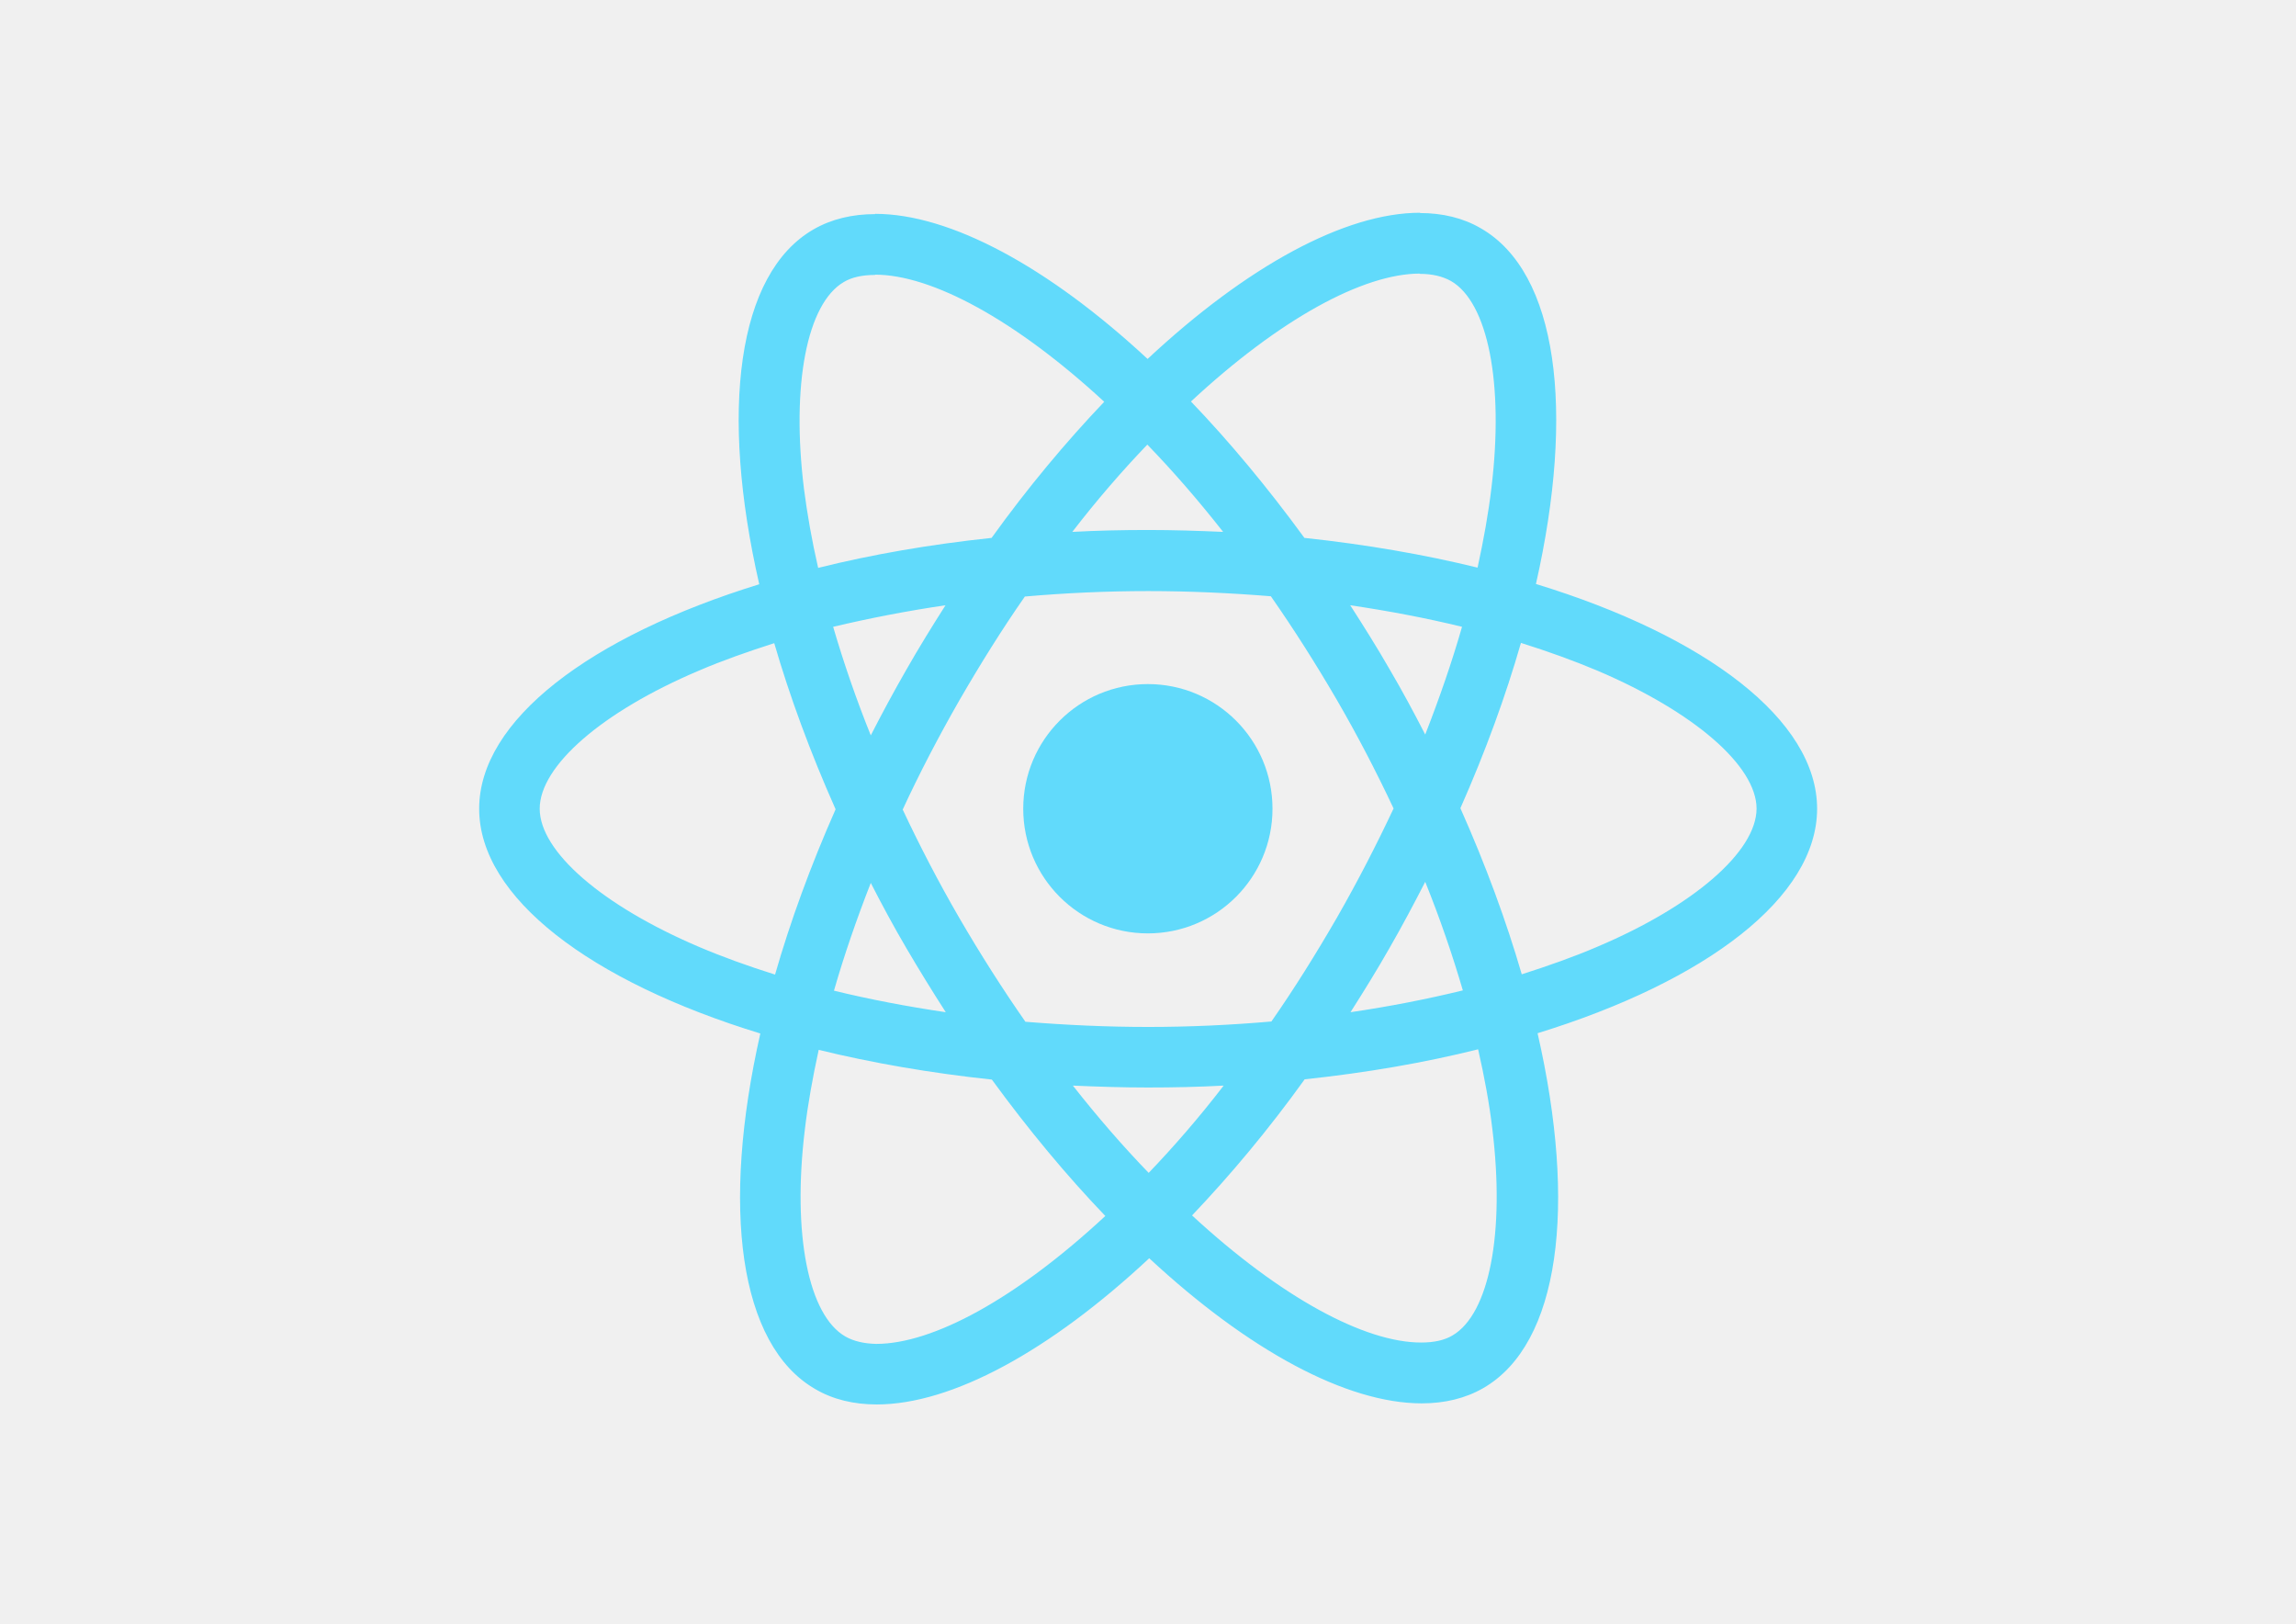
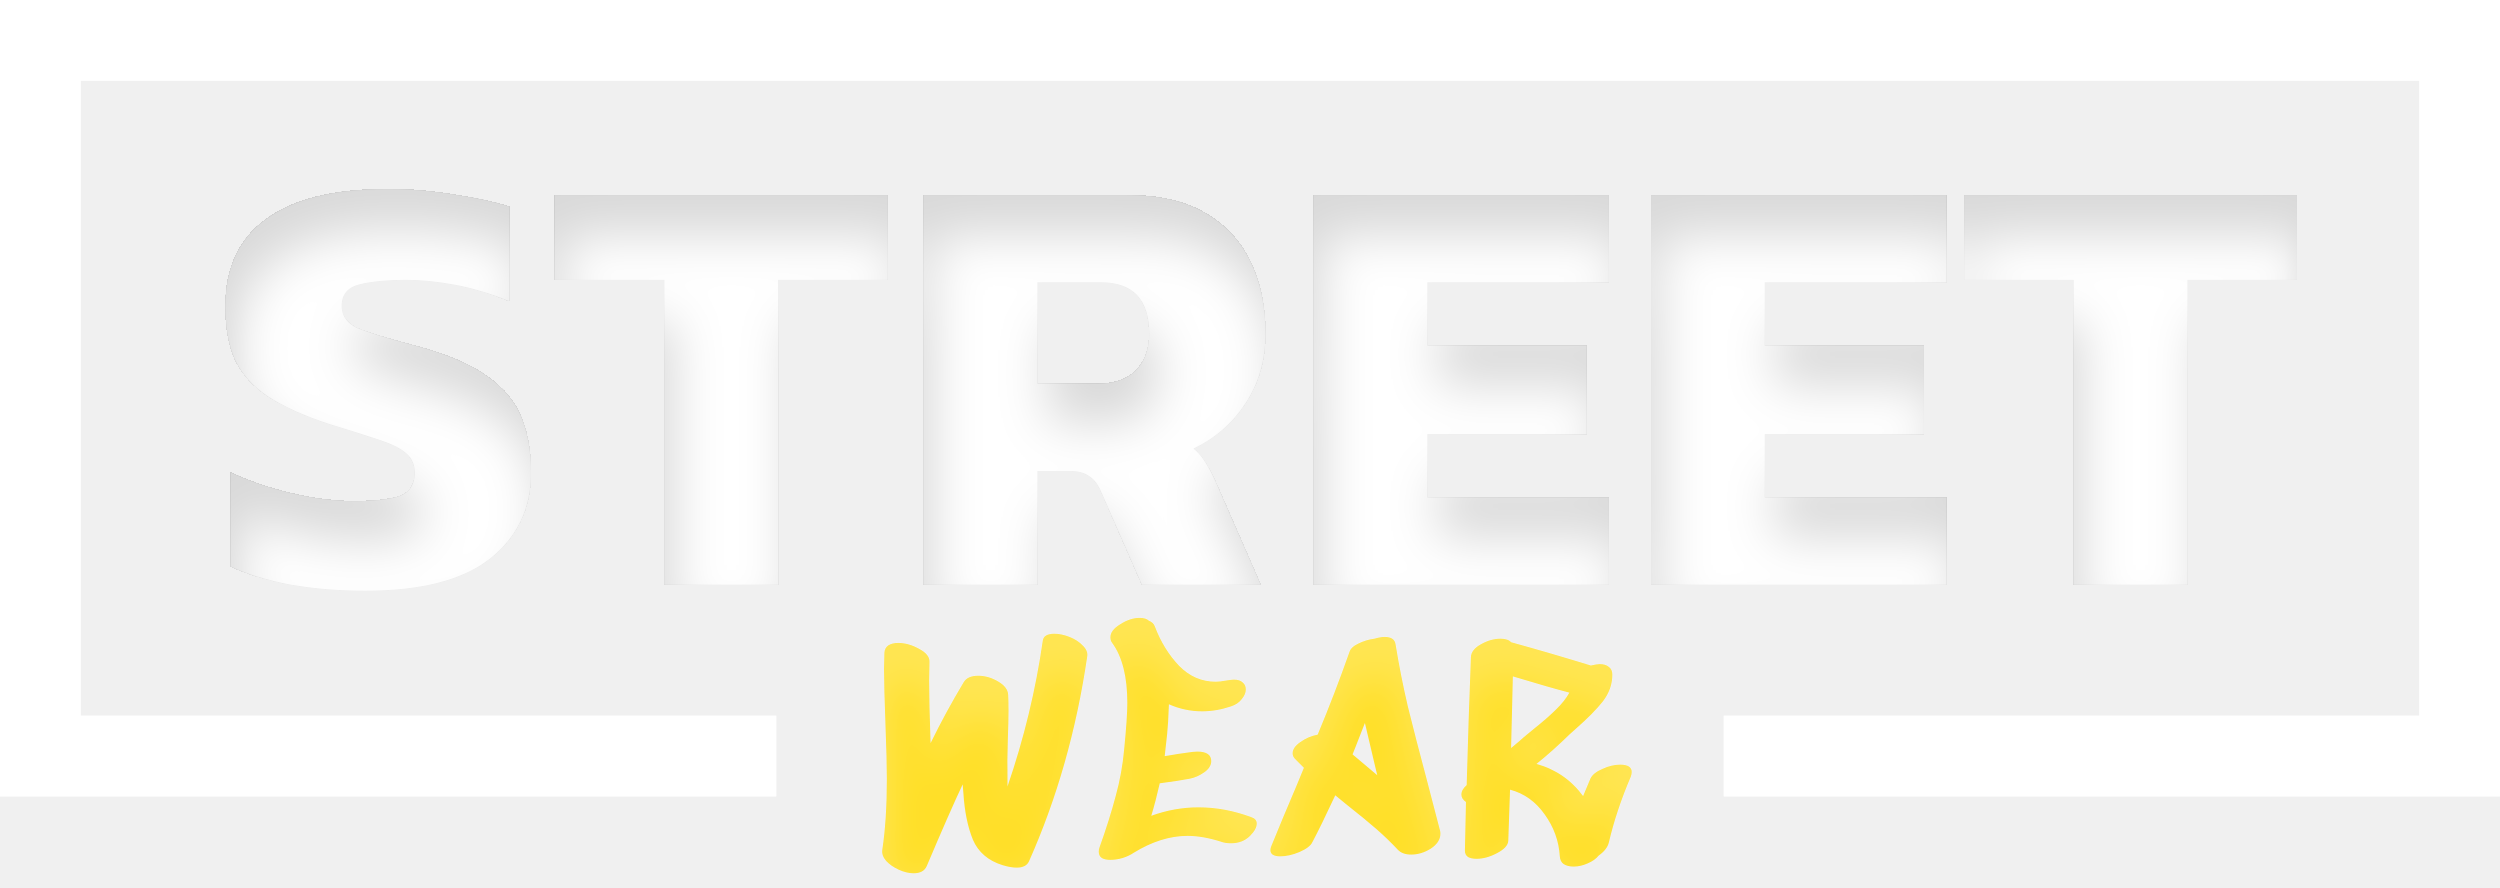
- <svg xmlns="http://www.w3.org/2000/svg" viewBox="0 0 841.9 595.3">
-   <g fill="#61DAFB">
-     <path d="M666.3 296.5c0-32.5-40.7-63.3-103.1-82.4 14.4-63.6 8-114.2-20.2-130.4-6.5-3.8-14.1-5.6-22.4-5.6v22.3c4.6 0 8.3.9 11.4 2.6 13.6 7.8 19.5 37.5 14.9 75.7-1.1 9.4-2.9 19.3-5.1 29.4-19.6-4.8-41-8.5-63.5-10.9-13.5-18.5-27.5-35.3-41.6-50 32.6-30.3 63.2-46.9 84-46.9V78c-27.5 0-63.5 19.6-99.9 53.6-36.4-33.8-72.4-53.2-99.9-53.2v22.3c20.7 0 51.4 16.5 84 46.6-14 14.7-28 31.4-41.3 49.9-22.6 2.4-44 6.1-63.6 11-2.3-10-4-19.7-5.2-29-4.7-38.2 1.1-67.9 14.6-75.8 3-1.8 6.9-2.6 11.5-2.6V78.5c-8.4 0-16 1.8-22.6 5.6-28.1 16.2-34.4 66.7-19.9 130.1-62.2 19.2-102.7 49.9-102.7 82.3 0 32.5 40.7 63.3 103.1 82.4-14.4 63.6-8 114.2 20.2 130.4 6.5 3.8 14.1 5.6 22.5 5.6 27.5 0 63.5-19.6 99.9-53.6 36.4 33.8 72.4 53.2 99.9 53.2 8.4 0 16-1.8 22.6-5.6 28.1-16.2 34.4-66.7 19.9-130.1 62-19.1 102.5-49.9 102.5-82.3zm-130.2-66.7c-3.7 12.9-8.3 26.2-13.5 39.5-4.1-8-8.4-16-13.1-24-4.6-8-9.5-15.8-14.4-23.4 14.2 2.1 27.9 4.7 41 7.9zm-45.8 106.5c-7.8 13.5-15.8 26.3-24.1 38.2-14.9 1.3-30 2-45.2 2-15.1 0-30.2-.7-45-1.9-8.3-11.9-16.4-24.6-24.2-38-7.6-13.1-14.5-26.4-20.8-39.8 6.2-13.4 13.2-26.8 20.7-39.9 7.8-13.5 15.8-26.3 24.1-38.2 14.9-1.3 30-2 45.2-2 15.1 0 30.2.7 45 1.9 8.3 11.9 16.4 24.6 24.2 38 7.6 13.1 14.5 26.4 20.8 39.8-6.3 13.4-13.2 26.8-20.7 39.9zm32.3-13c5.4 13.4 10 26.8 13.8 39.8-13.1 3.2-26.9 5.9-41.2 8 4.9-7.7 9.8-15.6 14.4-23.7 4.6-8 8.9-16.1 13-24.1zM421.2 430c-9.3-9.6-18.6-20.3-27.8-32 9 .4 18.2.7 27.5.7 9.4 0 18.7-.2 27.8-.7-9 11.7-18.3 22.4-27.5 32zm-74.4-58.9c-14.2-2.1-27.9-4.7-41-7.9 3.7-12.9 8.3-26.2 13.5-39.5 4.1 8 8.4 16 13.1 24 4.7 8 9.5 15.8 14.4 23.4zM420.7 163c9.3 9.6 18.6 20.3 27.8 32-9-.4-18.2-.7-27.5-.7-9.4 0-18.7.2-27.8.7 9-11.7 18.3-22.4 27.5-32zm-74 58.9c-4.9 7.7-9.8 15.6-14.4 23.7-4.6 8-8.9 16-13 24-5.4-13.4-10-26.8-13.8-39.8 13.1-3.1 26.9-5.8 41.2-7.9zm-90.5 125.2c-35.4-15.1-58.3-34.9-58.3-50.6 0-15.7 22.9-35.6 58.3-50.6 8.6-3.7 18-7 27.7-10.1 5.7 19.6 13.2 40 22.5 60.9-9.2 20.8-16.6 41.1-22.2 60.6-9.9-3.1-19.3-6.5-28-10.2zM310 490c-13.6-7.8-19.5-37.5-14.9-75.7 1.1-9.4 2.9-19.3 5.1-29.4 19.6 4.8 41 8.5 63.5 10.9 13.5 18.5 27.5 35.3 41.6 50-32.6 30.3-63.2 46.9-84 46.9-4.5-.1-8.3-1-11.3-2.7zm237.2-76.2c4.7 38.2-1.1 67.9-14.6 75.8-3 1.8-6.9 2.6-11.5 2.6-20.7 0-51.4-16.5-84-46.6 14-14.7 28-31.4 41.3-49.9 22.6-2.4 44-6.1 63.6-11 2.3 10.1 4.1 19.8 5.2 29.1zm38.5-66.7c-8.6 3.7-18 7-27.7 10.1-5.7-19.6-13.2-40-22.5-60.9 9.2-20.8 16.6-41.1 22.2-60.6 9.9 3.1 19.3 6.5 28.1 10.2 35.4 15.1 58.3 34.9 58.3 50.6-.1 15.7-23 35.6-58.4 50.6zM320.8 78.4z" />
-     <circle cx="420.9" cy="296.5" r="45.7" />
-     <path d="M520.5 78.1z" />
+ <svg xmlns="http://www.w3.org/2000/svg" width="248" height="88" viewBox="0 0 248 88" fill="none">
+   <g clip-path="url(#clip0_449385_1042)">
+     <g filter="url(#filter0_i_449385_1042)">
+       <path d="M103.443 63.53C103.513 63.087 103.898 62.865 104.598 62.865C105.064 62.865 105.566 62.97 106.103 63.18C106.639 63.39 107.083 63.682 107.433 64.055C107.783 64.405 107.923 64.767 107.853 65.14C106.779 72.443 104.854 79.21 102.078 85.44C101.891 85.86 101.483 86.07 100.853 86.07C100.456 86.07 99.989 85.988 99.453 85.825C98.029 85.382 97.049 84.542 96.513 83.305C95.999 82.045 95.684 80.505 95.568 78.685L95.498 77.81C94.658 79.583 93.468 82.29 91.928 85.93C91.718 86.397 91.286 86.63 90.633 86.63C90.166 86.63 89.676 86.513 89.163 86.28C88.649 86.047 88.229 85.755 87.903 85.405C87.599 85.055 87.471 84.693 87.518 84.32C87.821 82.313 87.973 79.968 87.973 77.285C87.973 76.048 87.926 74.217 87.833 71.79C87.739 69.363 87.693 67.555 87.693 66.365L87.728 64.755C87.751 64.428 87.879 64.183 88.113 64.02C88.369 63.857 88.696 63.775 89.093 63.775C89.793 63.775 90.493 63.973 91.193 64.37C91.893 64.743 92.231 65.175 92.208 65.665L92.173 67.52C92.173 68.897 92.219 70.962 92.313 73.715C93.316 71.662 94.413 69.643 95.603 67.66C95.859 67.24 96.338 67.03 97.038 67.03C97.714 67.03 98.368 67.217 98.998 67.59C99.651 67.963 99.989 68.407 100.013 68.92C100.036 69.27 100.048 69.807 100.048 70.53C100.048 71.16 100.024 72.105 99.978 73.365C99.931 74.928 99.919 76.095 99.943 76.865V78.02C101.576 73.26 102.743 68.43 103.443 63.53ZM124.148 81.065C124.498 81.182 124.673 81.392 124.673 81.695C124.673 82.068 124.451 82.477 124.008 82.92C123.518 83.41 122.888 83.655 122.118 83.655C121.745 83.655 121.43 83.608 121.173 83.515C119.936 83.118 118.816 82.92 117.813 82.92C116.063 82.92 114.278 83.48 112.458 84.6C112.155 84.81 111.781 84.985 111.338 85.125C110.918 85.242 110.521 85.3 110.148 85.3C109.798 85.3 109.518 85.242 109.308 85.125C109.098 84.985 108.993 84.775 108.993 84.495C108.993 84.332 109.016 84.192 109.063 84.075C109.74 82.185 110.276 80.482 110.673 78.965C111.093 77.448 111.373 75.908 111.513 74.345C111.723 72.245 111.828 70.705 111.828 69.725C111.828 67.135 111.326 65.152 110.323 63.775C110.206 63.635 110.148 63.448 110.148 63.215C110.148 62.748 110.475 62.317 111.128 61.92C111.781 61.5 112.423 61.29 113.053 61.29C113.473 61.29 113.776 61.383 113.963 61.57C114.266 61.687 114.465 61.873 114.558 62.13C115.141 63.67 115.946 64.977 116.973 66.05C118 67.1 119.213 67.625 120.613 67.625C120.87 67.625 121.255 67.578 121.768 67.485C122.095 67.438 122.305 67.415 122.398 67.415C122.795 67.415 123.086 67.508 123.273 67.695C123.483 67.858 123.588 68.092 123.588 68.395C123.588 68.722 123.448 69.048 123.168 69.375C122.911 69.702 122.561 69.935 122.118 70.075C121.161 70.402 120.205 70.565 119.248 70.565C118.105 70.565 117.008 70.332 115.958 69.865C115.911 71.172 115.853 72.152 115.783 72.805L115.538 75.01C116.448 74.847 117.358 74.707 118.268 74.59L118.758 74.555C119.691 74.555 120.158 74.87 120.158 75.5C120.158 75.92 119.925 76.293 119.458 76.62C118.991 76.947 118.513 77.157 118.023 77.25C117.3 77.39 116.308 77.542 115.048 77.705C114.791 78.848 114.511 79.922 114.208 80.925C115.748 80.365 117.311 80.085 118.898 80.085C120.648 80.085 122.398 80.412 124.148 81.065ZM134.454 74.135L134.174 74.835L136.624 76.9L136.379 75.885C136.216 75.232 135.889 73.843 135.399 71.72L134.454 74.135ZM138.444 63.915C138.771 65.945 139.179 68.01 139.669 70.11C140.183 72.187 140.801 74.578 141.524 77.285C142.201 79.852 142.644 81.555 142.854 82.395C142.878 82.465 142.889 82.57 142.889 82.71C142.889 83.27 142.574 83.76 141.944 84.18C141.314 84.577 140.661 84.775 139.984 84.775C139.424 84.775 138.993 84.623 138.689 84.32C138.013 83.597 137.301 82.908 136.554 82.255C135.808 81.602 134.828 80.797 133.614 79.84L132.459 78.895C131.479 80.995 130.721 82.547 130.184 83.55C130.021 83.9 129.589 84.227 128.889 84.53C128.213 84.81 127.583 84.95 126.999 84.95C126.346 84.95 126.019 84.74 126.019 84.32C126.019 84.203 126.054 84.063 126.124 83.9C126.824 82.173 127.653 80.19 128.609 77.95L129.344 76.165C128.761 75.582 128.469 75.29 128.469 75.29C128.306 75.127 128.224 74.94 128.224 74.73C128.224 74.333 128.481 73.96 128.994 73.61C129.508 73.237 130.079 72.992 130.709 72.875C131.829 70.192 132.879 67.462 133.859 64.685C133.953 64.358 134.244 64.078 134.734 63.845C135.248 63.588 135.784 63.425 136.344 63.355C136.741 63.238 137.079 63.18 137.359 63.18C138.013 63.18 138.374 63.425 138.444 63.915ZM152.142 72.315C153.052 71.592 153.787 70.95 154.347 70.39C154.93 69.83 155.373 69.27 155.677 68.71C154.417 68.383 152.55 67.847 150.077 67.1L149.902 74.205C150.602 73.622 151.01 73.272 151.127 73.155L152.142 72.315ZM157.777 77.215C157.963 76.842 158.36 76.527 158.967 76.27C159.573 75.99 160.157 75.85 160.717 75.85C161.487 75.85 161.872 76.095 161.872 76.585C161.872 76.725 161.837 76.888 161.767 77.075C160.81 79.315 160.087 81.485 159.597 83.585C159.48 84.052 159.142 84.483 158.582 84.88C158.348 85.183 157.987 85.44 157.497 85.65C157.03 85.86 156.563 85.965 156.097 85.965C155.7 85.965 155.373 85.883 155.117 85.72C154.883 85.557 154.755 85.3 154.732 84.95C154.638 83.433 154.137 82.045 153.227 80.785C152.34 79.525 151.197 78.708 149.797 78.335L149.622 83.41C149.598 83.853 149.225 84.262 148.502 84.635C147.802 85.008 147.125 85.195 146.472 85.195C146.122 85.195 145.842 85.137 145.632 85.02C145.422 84.88 145.317 84.67 145.317 84.39L145.422 79.56C145.118 79.35 144.967 79.105 144.967 78.825C144.967 78.498 145.142 78.183 145.492 77.88C145.608 73.633 145.748 69.398 145.912 65.175C145.935 64.685 146.262 64.265 146.892 63.915C147.545 63.542 148.198 63.355 148.852 63.355C149.342 63.355 149.692 63.472 149.902 63.705C152.445 64.405 155.082 65.175 157.812 66.015C158.232 65.922 158.523 65.875 158.687 65.875C159.083 65.875 159.387 65.968 159.597 66.155C159.83 66.318 159.947 66.575 159.947 66.925C159.947 67.882 159.632 68.768 159.002 69.585C158.372 70.378 157.497 71.265 156.377 72.245L155.677 72.875C154.557 73.972 153.472 74.94 152.422 75.78C154.335 76.317 155.875 77.378 157.042 78.965C157.135 78.732 157.38 78.148 157.777 77.215Z" fill="#FFDF27" />
+     </g>
+     <g filter="url(#filter1_i_449385_1042)">
+       <path d="M36.231 58.6C33.631 58.6 31.171 58.4 28.851 58C26.531 57.56 24.551 56.96 22.911 56.2V46.9C24.711 47.74 26.711 48.42 28.911 48.94C31.111 49.46 33.171 49.72 35.091 49.72C37.091 49.72 38.591 49.56 39.591 49.24C40.631 48.88 41.151 48.1 41.151 46.9C41.151 46.06 40.851 45.4 40.251 44.92C39.691 44.44 38.791 44 37.551 43.6C36.351 43.2 34.771 42.7 32.811 42.1C30.211 41.26 28.151 40.34 26.631 39.34C25.111 38.34 24.011 37.12 23.331 35.68C22.691 34.24 22.371 32.48 22.371 30.4C22.371 26.6 23.711 23.72 26.391 21.76C29.111 19.76 33.131 18.76 38.451 18.76C40.571 18.76 42.751 18.94 44.991 19.3C47.271 19.66 49.111 20.06 50.511 20.5V29.86C48.631 29.1 46.831 28.56 45.111 28.24C43.391 27.92 41.771 27.76 40.251 27.76C38.491 27.76 36.991 27.9 35.751 28.18C34.511 28.46 33.891 29.18 33.891 30.34C33.891 31.34 34.411 32.08 35.451 32.56C36.531 33 38.431 33.58 41.151 34.3C44.311 35.14 46.711 36.16 48.351 37.36C50.031 38.56 51.171 39.96 51.771 41.56C52.371 43.12 52.671 44.9 52.671 46.9C52.671 50.42 51.311 53.26 48.591 55.42C45.871 57.54 41.751 58.6 36.231 58.6ZM65.912 58V27.76H55.052V19.36H88.052V27.76H77.192V58H65.912ZM91.627 58V19.36H111.727C114.887 19.36 117.467 19.94 119.467 21.1C121.507 22.26 123.027 23.88 124.027 25.96C125.027 28 125.527 30.38 125.527 33.1C125.527 35.7 124.867 38 123.547 40C122.267 41.96 120.547 43.46 118.387 44.5C118.827 44.86 119.207 45.3 119.527 45.82C119.847 46.3 120.207 46.98 120.607 47.86L125.047 58H113.287L109.207 48.7C108.887 47.98 108.487 47.48 108.007 47.2C107.567 46.88 106.927 46.72 106.087 46.72H102.907V58H91.627ZM102.907 38.08H108.847C110.487 38.08 111.747 37.66 112.627 36.82C113.547 35.94 114.007 34.7 114.007 33.1C114.007 29.7 112.407 28 109.207 28H102.907V38.08ZM130.313 58V19.36H159.593V28H141.593V34.3H157.373V43.06H141.593V49.36H159.593V58H130.313ZM163.784 58V19.36H193.064V28H175.064V34.3H190.844V43.06H175.064V49.36H193.064V58H163.784ZM205.715 58V27.76H194.855V19.36H227.855V27.76H216.995V58H205.715Z" fill="white" />
+     </g>
+     <path d="M0 0H248V8H0V0Z" fill="white" />
+     <path d="M0 0H248V8H0V0Z" fill="white" />
+     <path d="M0 71H77V79H0V71Z" fill="white" />
+     <path d="M0 71H77V79H0V71Z" fill="white" />
+     <path d="M0 78L0 -3.48687e-06H8L8 78H0Z" fill="white" />
+     <path d="M0 78L0 -3.48687e-06H8L8 78H0Z" fill="white" />
+     <path d="M240 78V-2.04919e-06H248V78H240Z" fill="white" />
+     <path d="M240 78V-2.04919e-06H248V78H240Z" fill="white" />
+     <path d="M171 71H248V79H171V71Z" fill="white" />
+     <path d="M171 71H248V79H171V71Z" fill="white" />
  </g>
+   <defs>
+     <filter id="filter0_i_449385_1042" x="87.448" y="61.29" width="74.424" height="29.34" filterUnits="userSpaceOnUse" color-interpolation-filters="sRGB">
+       <feFlood flood-opacity="0" result="BackgroundImageFix" />
+       <feBlend mode="normal" in="SourceGraphic" in2="BackgroundImageFix" result="shape" />
+       <feColorMatrix in="SourceAlpha" type="matrix" values="0 0 0 0 0 0 0 0 0 0 0 0 0 0 0 0 0 0 127 0" result="hardAlpha" />
+       <feOffset dy="4" />
+       <feGaussianBlur stdDeviation="2" />
+       <feComposite in2="hardAlpha" operator="arithmetic" k2="-1" k3="1" />
+       <feColorMatrix type="matrix" values="0 0 0 0 1 0 0 0 0 1 0 0 0 0 1 0 0 0 0.2 0" />
+       <feBlend mode="normal" in2="shape" result="effect1_innerShadow_449385_1042" />
+     </filter>
+     <filter id="filter1_i_449385_1042" x="22.371" y="18.76" width="206.484" height="43.84" filterUnits="userSpaceOnUse" color-interpolation-filters="sRGB">
+       <feFlood flood-opacity="0" result="BackgroundImageFix" />
+       <feBlend mode="normal" in="SourceGraphic" in2="BackgroundImageFix" result="shape" />
+       <feColorMatrix in="SourceAlpha" type="matrix" values="0 0 0 0 0 0 0 0 0 0 0 0 0 0 0 0 0 0 127 0" result="hardAlpha" />
+       <feOffset dx="1" dy="4" />
+       <feGaussianBlur stdDeviation="2.5" />
+       <feComposite in2="hardAlpha" operator="arithmetic" k2="-1" k3="1" />
+       <feColorMatrix type="matrix" values="0 0 0 0 0 0 0 0 0 0 0 0 0 0 0 0 0 0 0.15 0" />
+       <feBlend mode="normal" in2="shape" result="effect1_innerShadow_449385_1042" />
+     </filter>
+     <clipPath id="clip0_449385_1042">
+       <rect width="248" height="88" fill="white" />
+     </clipPath>
+   </defs>
</svg>
